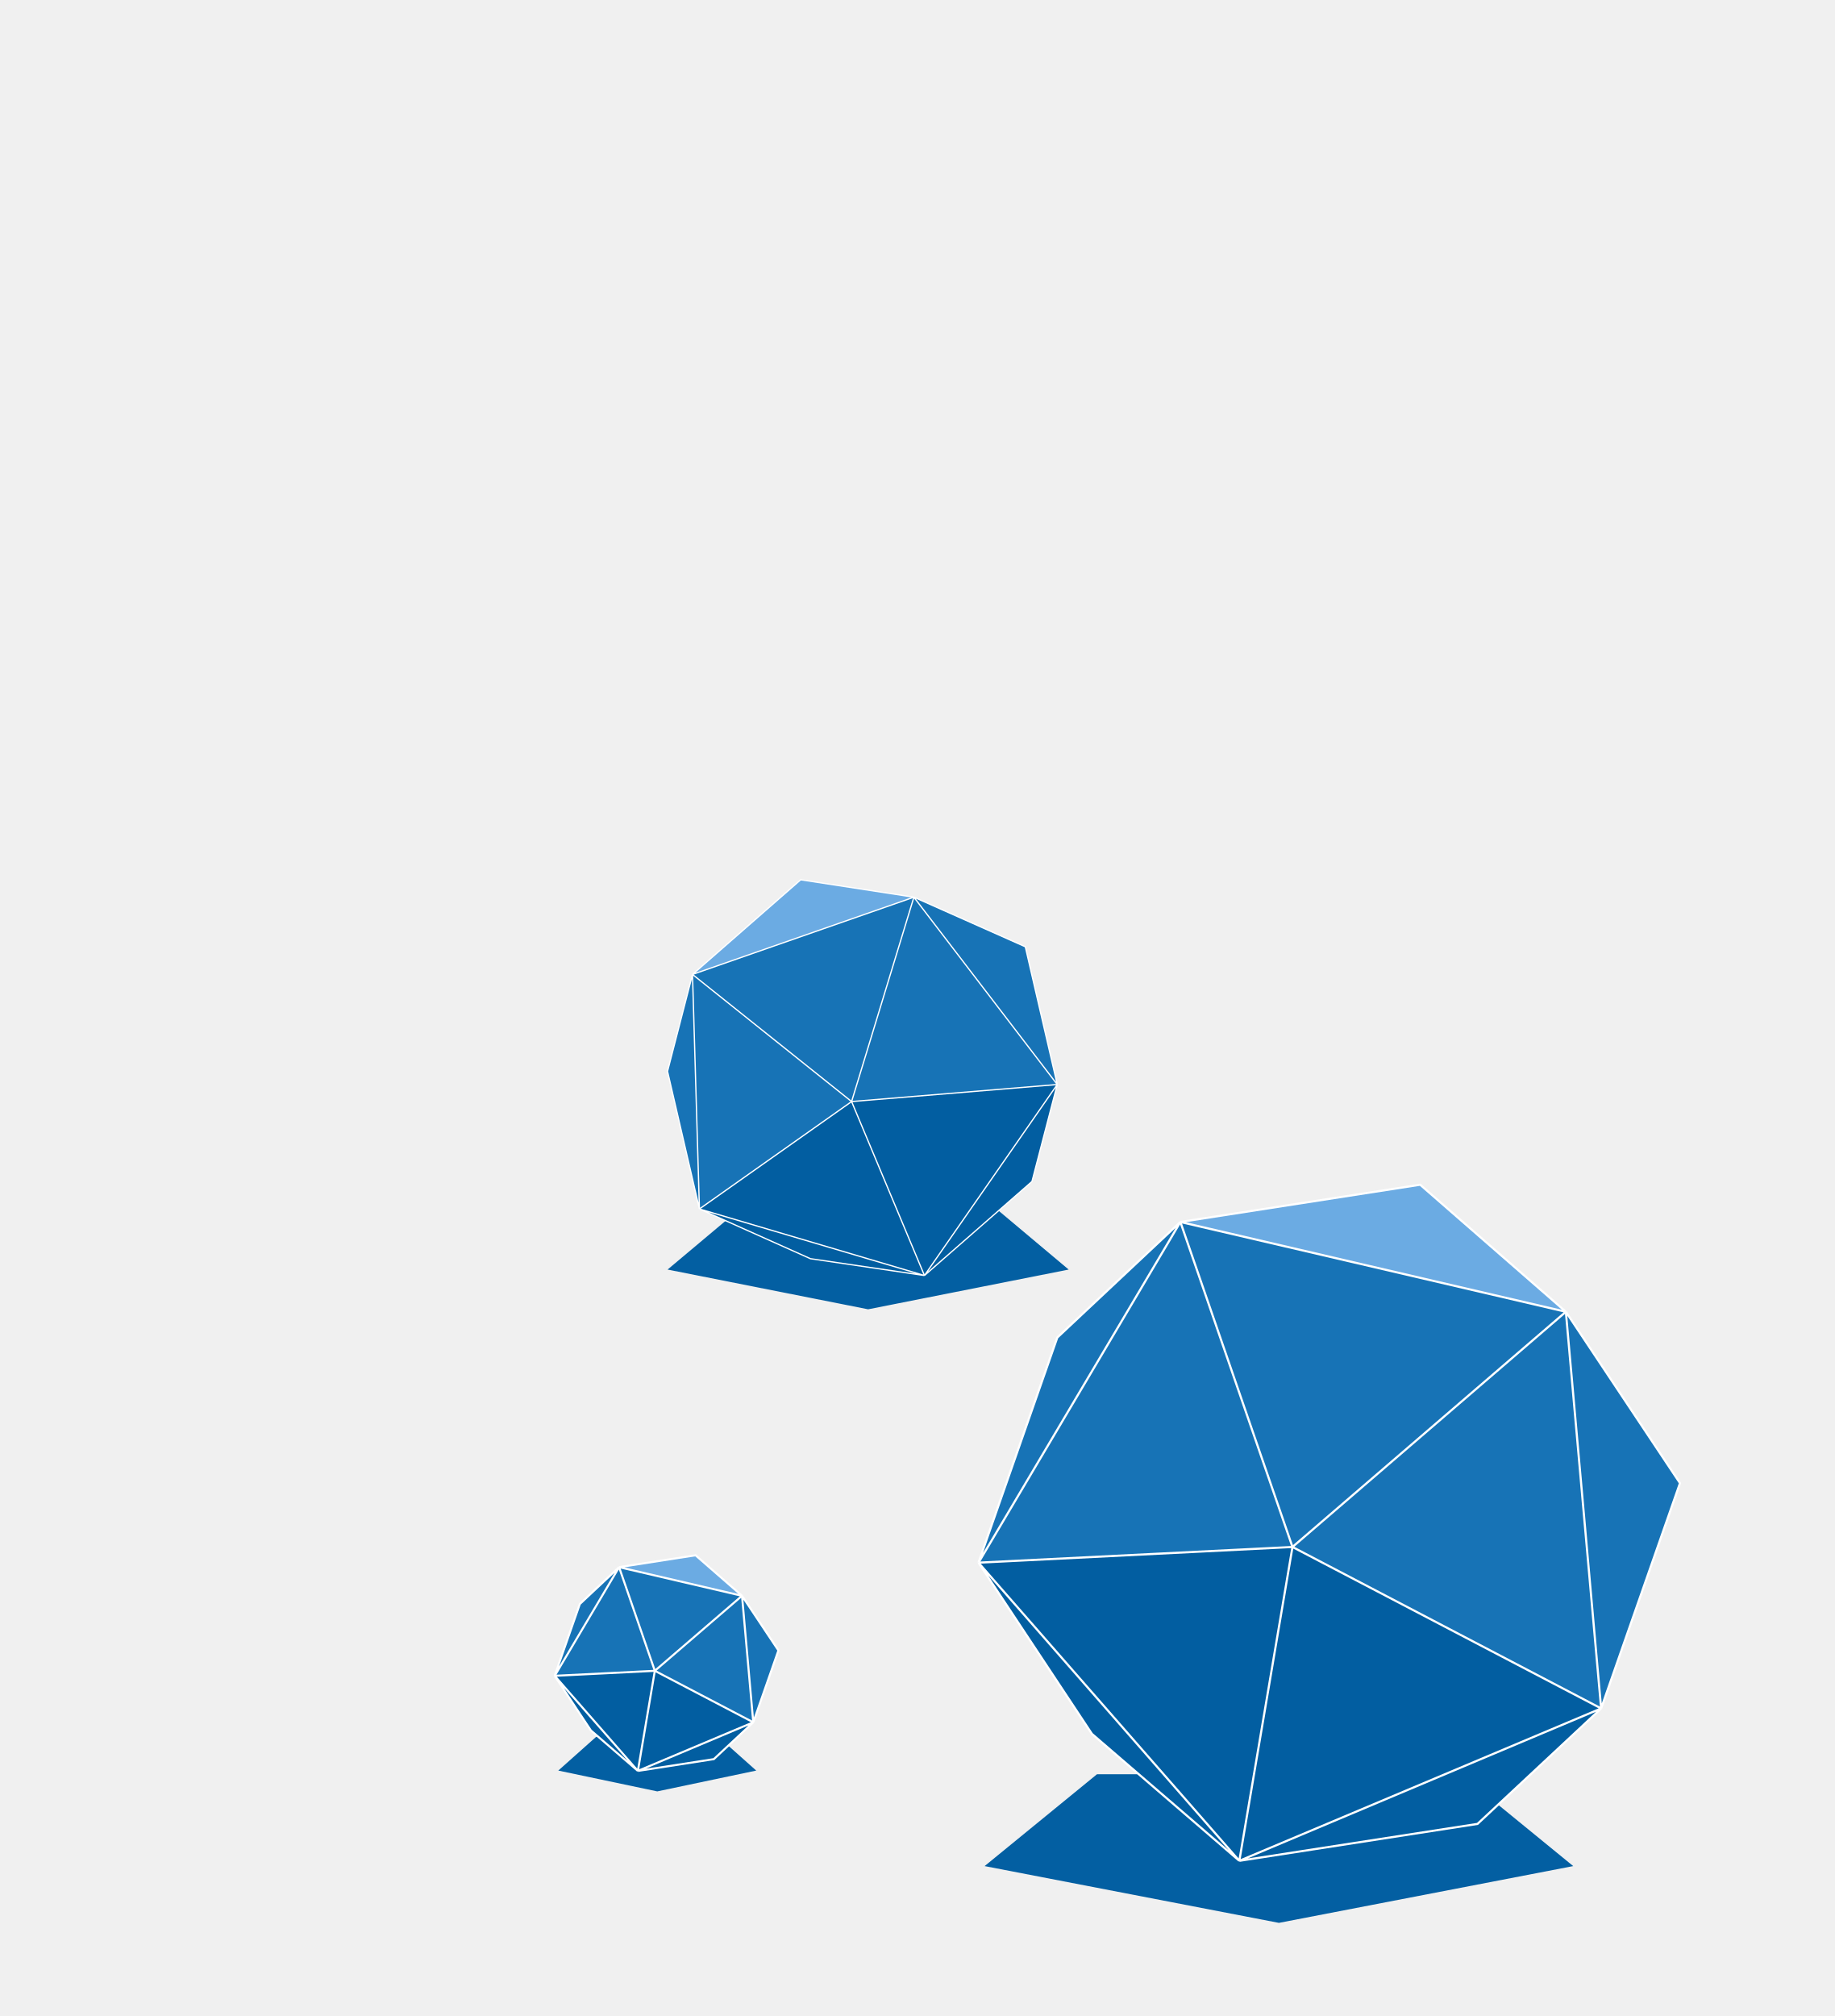
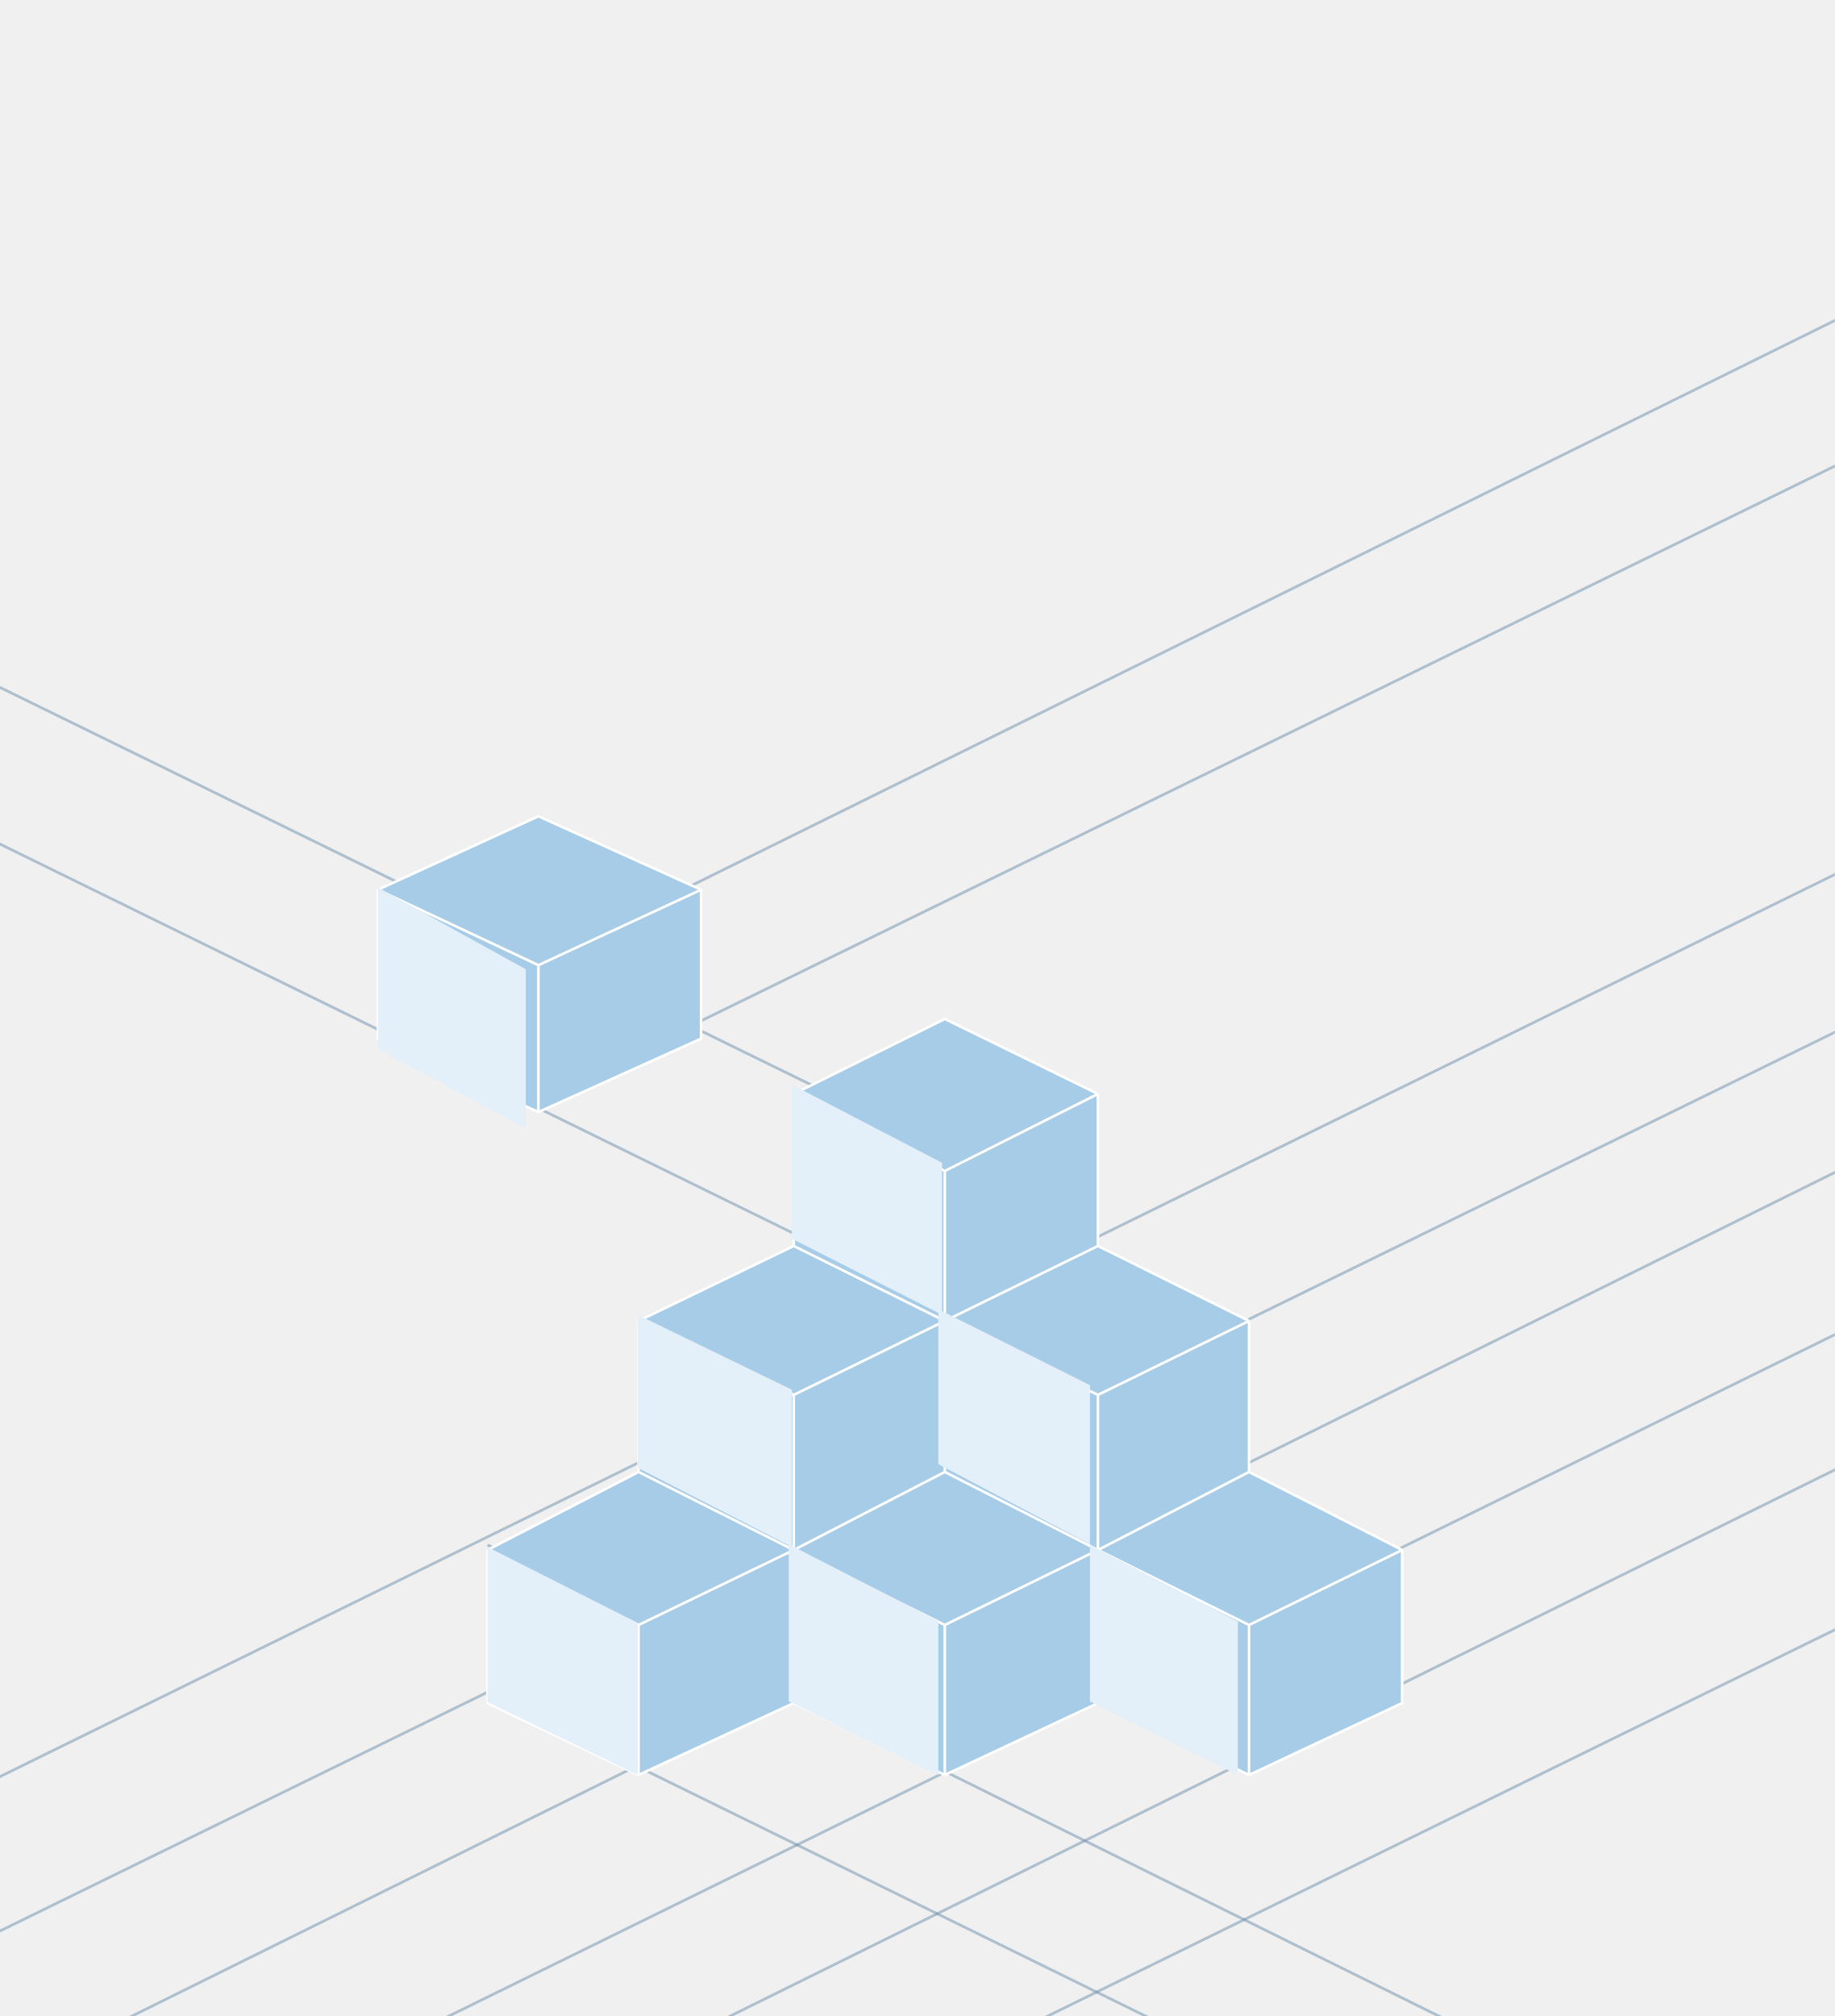
<svg xmlns="http://www.w3.org/2000/svg" width="335" height="368" viewBox="0 0 335 368" fill="none">
-   <g clip-path="url(#clip0_518_2132)">
-     <path d="M233.5 351L179.765 340.635L200.29 323.865L266.71 323.865L287.235 340.635L233.5 351Z" fill="#035FA2" />
-     <path d="M116.871 233.218L161 241.745L205.129 233.218L188.537 219.637H133.463L116.871 233.218Z" stroke="url(#paint0_angular_518_2132)" stroke-width="0.5" />
-     <path d="M97.773 324.02L121 328.745L144.227 324.02L135.602 316.587H106.398L97.773 324.02Z" stroke="url(#paint1_angular_518_2132)" stroke-width="0.5" />
-     <path d="M166.94 342.963L251 358.746L335.06 342.963L303.226 317.643H198.774L166.94 342.963Z" stroke="url(#paint2_angular_518_2132)" stroke-width="0.5" />
-     <path d="M158.5 239L195.116 231.745L181.13 220.005H135.87L121.884 231.745L158.5 239Z" fill="#035FA2" />
-     <path d="M120 327L138.07 323.2L131.168 317.05H108.832L101.93 323.2L120 327Z" fill="#035FA2" />
-     <path d="M155.482 201.08L166.854 163.771L193.029 197.969L155.482 201.08Z" fill="#1773B6" />
-     <path d="M127.697 220.685L155.481 201.08L168.783 232.829L127.697 220.685Z" fill="#025EA1" />
-     <path d="M155.481 201.08L193.028 197.968L168.783 232.829L155.481 201.08Z" fill="#025EA1" />
-     <path d="M168.783 232.829L193.028 197.968L188.412 215.671L168.783 232.829Z" fill="#025EA1" />
-     <path d="M193.028 197.968L166.854 163.771L187.198 172.824L193.028 197.968Z" fill="#1773B6" />
-     <path d="M127.698 220.685L168.783 232.829L147.967 229.761L127.698 220.685Z" fill="#025EA1" />
-     <path d="M126.433 177.874L121.873 195.56L127.697 220.685L126.433 177.874Z" fill="#1773B6" />
-     <path d="M166.854 163.771L126.435 177.873L146.189 160.595L166.854 163.771Z" fill="#6BABE3" />
-     <path d="M127.697 220.685L126.433 177.874L155.481 201.08L127.697 220.685Z" fill="#1773B6" />
-     <path d="M155.481 201.08L126.434 177.874L166.853 163.771L155.481 201.08Z" fill="#1773B6" />
-     <path d="M126.434 177.874L121.874 195.559L127.698 220.685M126.434 177.874L127.698 220.685M126.434 177.874L155.481 201.08M126.434 177.874L166.854 163.771M126.434 177.874L146.189 160.595L166.854 163.771M127.698 220.685L155.481 201.08M127.698 220.685L168.783 232.829M127.698 220.685L147.968 229.761L168.783 232.829M155.481 201.08L166.854 163.771M155.481 201.08L193.028 197.968M155.481 201.08L168.783 232.829M166.854 163.771L193.028 197.968M166.854 163.771L187.198 172.824L193.028 197.968M193.028 197.968L168.783 232.829M193.028 197.968L188.412 215.672L168.783 232.829" stroke="white" stroke-width="0.232" />
-     <path d="M119.556 304.99L135.474 291.298L137.529 314.39L119.556 304.99Z" fill="#1773B6" />
-     <path d="M101.273 305.904L119.556 304.99L116.461 323.261L101.273 305.904Z" fill="#025EA1" />
-     <path d="M119.558 304.99L137.531 314.39L116.463 323.261L119.558 304.99Z" fill="#025EA1" />
-     <path d="M116.463 323.261L137.53 314.39L130.331 321.111L116.463 323.261Z" fill="#025EA1" />
-     <path d="M137.528 314.39L135.474 291.298L142.119 301.275L137.528 314.39Z" fill="#1773B6" />
-     <path d="M101.273 305.904L116.461 323.261L107.878 315.87L101.273 305.904Z" fill="#025EA1" />
-     <path d="M113.031 286.069L105.862 292.799L101.274 305.904L113.031 286.069Z" fill="#1773B6" />
-     <path d="M135.475 291.298L113.03 286.069L126.991 283.901L135.475 291.298Z" fill="#6BABE3" />
-     <path d="M101.274 305.904L113.031 286.069L119.557 304.99L101.274 305.904Z" fill="#1773B6" />
-     <path d="M119.556 304.99L113.029 286.069L135.474 291.298L119.556 304.99Z" fill="#1773B6" />
-     <path d="M113.03 286.069L105.862 292.799L101.273 305.904M113.03 286.069L101.273 305.904M113.03 286.069L119.556 304.99M113.03 286.069L135.474 291.298M113.03 286.069L126.991 283.901L135.474 291.298M101.273 305.904L119.556 304.99M101.273 305.904L116.461 323.261M101.273 305.904L107.878 315.87L116.461 323.261M119.556 304.99L135.474 291.298M119.556 304.99L137.529 314.39M119.556 304.99L116.461 323.261M135.474 291.298L137.529 314.39M135.474 291.298L142.12 301.275L137.529 314.39M137.529 314.39L116.461 323.261M137.529 314.39L130.33 321.111L116.461 323.261" stroke="white" stroke-width="0.374" />
-     <path d="M235.977 282.385L285.889 239.452L292.331 311.858L235.977 282.385Z" fill="#1773B6" />
-     <path d="M178.651 285.251L235.977 282.385L226.273 339.674L178.651 285.251Z" fill="#025EA1" />
-     <path d="M235.977 282.385L292.331 311.858L226.273 339.674L235.977 282.385Z" fill="#025EA1" />
-     <path d="M226.272 339.674L292.33 311.858L269.758 332.934L226.272 339.674Z" fill="#025EA1" />
-     <path d="M292.331 311.858L285.889 239.452L306.726 270.735L292.331 311.858Z" fill="#1773B6" />
-     <path d="M178.649 285.251L226.272 339.674L199.358 316.5L178.649 285.251Z" fill="#025EA1" />
-     <path d="M215.512 223.058L193.036 244.16L178.65 285.251L215.512 223.058Z" fill="#1773B6" />
-     <path d="M285.889 239.452L215.512 223.058L259.289 216.259L285.889 239.452Z" fill="#6BABE3" />
-     <path d="M178.65 285.251L215.512 223.058L235.977 282.385L178.65 285.251Z" fill="#1773B6" />
-     <path d="M235.977 282.385L215.512 223.058L285.889 239.452L235.977 282.385Z" fill="#1773B6" />
-     <path d="M215.512 223.058L193.036 244.16L178.65 285.251M215.512 223.058L178.65 285.251M215.512 223.058L235.976 282.385M215.512 223.058L285.889 239.452M215.512 223.058L259.289 216.259L285.889 239.452M178.65 285.251L235.976 282.385M178.65 285.251L226.272 339.674M178.65 285.251L199.358 316.5L226.272 339.674M235.976 282.385L285.889 239.452M235.976 282.385L292.33 311.858M235.976 282.385L226.272 339.674M285.889 239.452L292.33 311.858M285.889 239.452L306.725 270.735L292.33 311.858M292.33 311.858L226.272 339.674M292.33 311.858L269.758 332.934L226.272 339.674" stroke="white" stroke-width="0.391" />
+   <g clip-path="url(#clip0_518_2086)">
+     <path opacity="0.5" d="M-95 371L440 108" stroke="#6C8EAB" stroke-width="0.5" />
+     <path opacity="0.5" d="M81 184L589 -67" stroke="#6C8EAB" stroke-width="0.5" />
+     <path opacity="0.5" d="M195 221L-395 -68" stroke="#6C8EAB" stroke-width="0.5" />
+     <path opacity="0.5" d="M402 437L89 282" stroke="#6C8EAB" stroke-width="0.5" />
+     <path opacity="0.5" d="M-95 399L440 137" stroke="#6C8EAB" stroke-width="0.5" />
+     <path opacity="0.5" d="M96 202L607 -48" stroke="#6C8EAB" stroke-width="0.5" />
+     <path opacity="0.5" d="M218 261L-412 -48" stroke="#6C8EAB" stroke-width="0.5" />
+     <path opacity="0.5" d="M429 476L89 309" stroke="#6C8EAB" stroke-width="0.5" />
+     <path opacity="0.5" d="M-95 427L440 162" stroke="#6C8EAB" stroke-width="0.5" />
+     <path opacity="0.5" d="M14 427L550 162" stroke="#6C8EAB" stroke-width="0.5" />
+     <path opacity="0.5" d="M-95 455L440 192" stroke="#6C8EAB" stroke-width="0.5" />
+     <path opacity="0.5" d="M14 455L550 192" stroke="#6C8EAB" stroke-width="0.5" />
+     <path d="M98.299 203L69 189.592V162.408L98.299 149L128 162.408V189.592L98.299 203Z" fill="#A7CCE8" />
+     <path d="M98.299 203L69 189.592V162.408M98.299 203L128 189.592V162.408M98.299 203V176.184M69 162.408L98.299 176.184M69 162.408L98.299 149L128 162.408M98.299 176.184L128 162.408" stroke="white" stroke-width="0.468" />
+     <path d="M96 206L69 191.466V162L96 176.932V206Z" fill="#E3EFF9" />
+     <path d="M89 310.875V282.938L116.581 268.688V241.125L144.919 227.438V199.688L172.5 186L200.459 199.688V227.438L228.041 241.125V268.688L256 282.938V310.875L228.041 324L200.459 310.875L172.5 324L144.919 310.875L116.581 324L89 310.875Z" fill="#A7CCE8" />
+     <path d="M116.581 324V296.625M116.581 324L89 310.875V282.938M116.581 324L144.919 310.875M116.581 296.625L89 282.938M116.581 296.625L144.919 282.938M89 282.938L116.581 268.688M144.919 310.875V282.938M144.919 310.875L172.5 324M144.919 282.938L116.581 268.688M144.919 282.938L172.5 296.625M144.919 282.938L172.5 268.688M144.919 282.938V254.625M116.581 268.688V241.125M172.5 324V296.625M172.5 324L200.459 310.875M172.5 296.625L200.459 282.938M200.459 282.938L228.041 296.625M200.459 282.938L228.041 268.688M200.459 282.938V254.625M200.459 282.938V310.875M200.459 282.938L172.5 268.688M228.041 296.625V324M228.041 296.625L256 282.938M228.041 324L200.459 310.875M228.041 324L256 310.875V282.938M256 282.938L228.041 268.688M228.041 268.688V241.125M172.5 268.688V241.125M116.581 241.125L144.919 254.625M116.581 241.125L144.919 227.438M144.919 254.625L172.5 241.125M172.5 241.125L200.459 254.625M172.5 241.125L144.919 227.438M172.5 241.125L200.459 227.438M172.5 241.125V213.75M200.459 254.625L228.041 241.125M228.041 241.125L200.459 227.438M144.919 227.438V199.688M200.459 227.438V199.688M144.919 199.688L172.5 213.75M144.919 199.688L172.5 186L200.459 199.688M172.5 213.75L200.459 199.688" stroke="white" stroke-width="0.468" />
+     <path d="M226 296L199 282V310.575L226 324V296Z" fill="#E3EFF9" />
+     <path d="M144 281.885V310.538L171.313 324V295.923L144 281.885Z" fill="#E3EFF9" />
+     <path d="M199 252.846L171.313 239V267.269L199 281.885V252.846Z" fill="#E3EFF9" />
+     <path d="M116.416 296.253V324L89 310.697V282.38L116.416 296.253Z" fill="#E3EFF9" />
+     <path d="M116.416 267.937L144.584 282.38V253.683L116.416 240V267.937Z" fill="#E3EFF9" />
+     <path d="M172 240L144.584 226.127V198L172 212.253V240Z" fill="#E3EFF9" />
  </g>
  <defs>
-     <radialGradient id="paint0_angular_518_2132" cx="0" cy="0" r="1" gradientUnits="userSpaceOnUse" gradientTransform="translate(161 229.5) rotate(-90) scale(12.5 47)">
-       <stop offset="0.136" stop-color="#6CACE4" stop-opacity="0" />
-       <stop offset="0.335" stop-color="#6CACE4" stop-opacity="0.76" />
-       <stop offset="0.612" stop-color="#6CACE4" stop-opacity="0" />
-     </radialGradient>
-     <radialGradient id="paint1_angular_518_2132" cx="0" cy="0" r="1" gradientUnits="userSpaceOnUse" gradientTransform="translate(121 322) rotate(-90) scale(7 25)">
-       <stop offset="0.136" stop-color="#6CACE4" stop-opacity="0" />
-       <stop offset="0.335" stop-color="#6CACE4" stop-opacity="0.76" />
-       <stop offset="0.612" stop-color="#6CACE4" stop-opacity="0" />
-     </radialGradient>
-     <radialGradient id="paint2_angular_518_2132" cx="0" cy="0" r="1" gradientUnits="userSpaceOnUse" gradientTransform="translate(251 336) rotate(-90) scale(23 89)">
-       <stop offset="0.136" stop-color="#6CACE4" stop-opacity="0" />
-       <stop offset="0.335" stop-color="#6CACE4" stop-opacity="0.85" />
-       <stop offset="0.612" stop-color="#6CACE4" stop-opacity="0" />
-     </radialGradient>
-     <clipPath id="clip0_518_2132">
+     <clipPath id="clip0_518_2086">
      <rect width="335" height="368" rx="10" fill="white" />
    </clipPath>
  </defs>
</svg>
